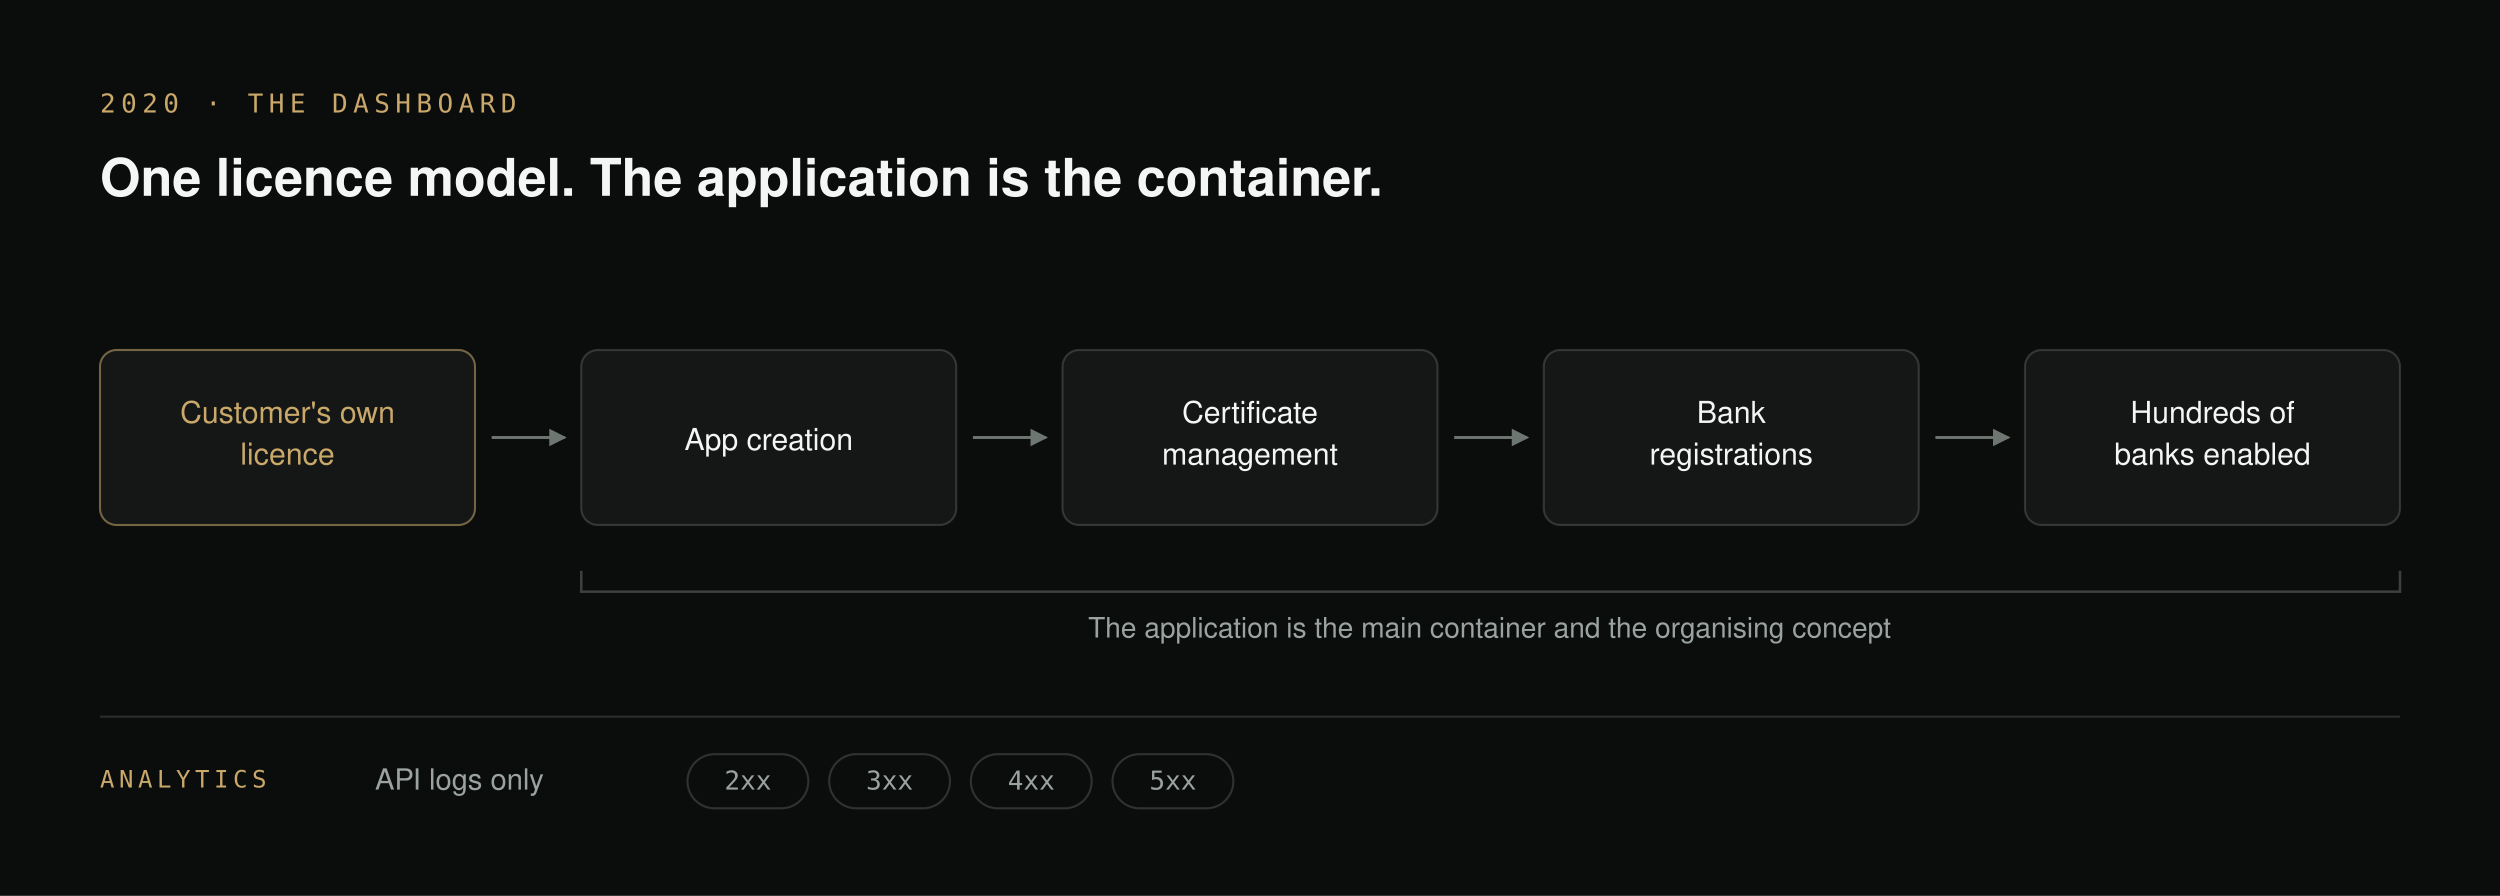
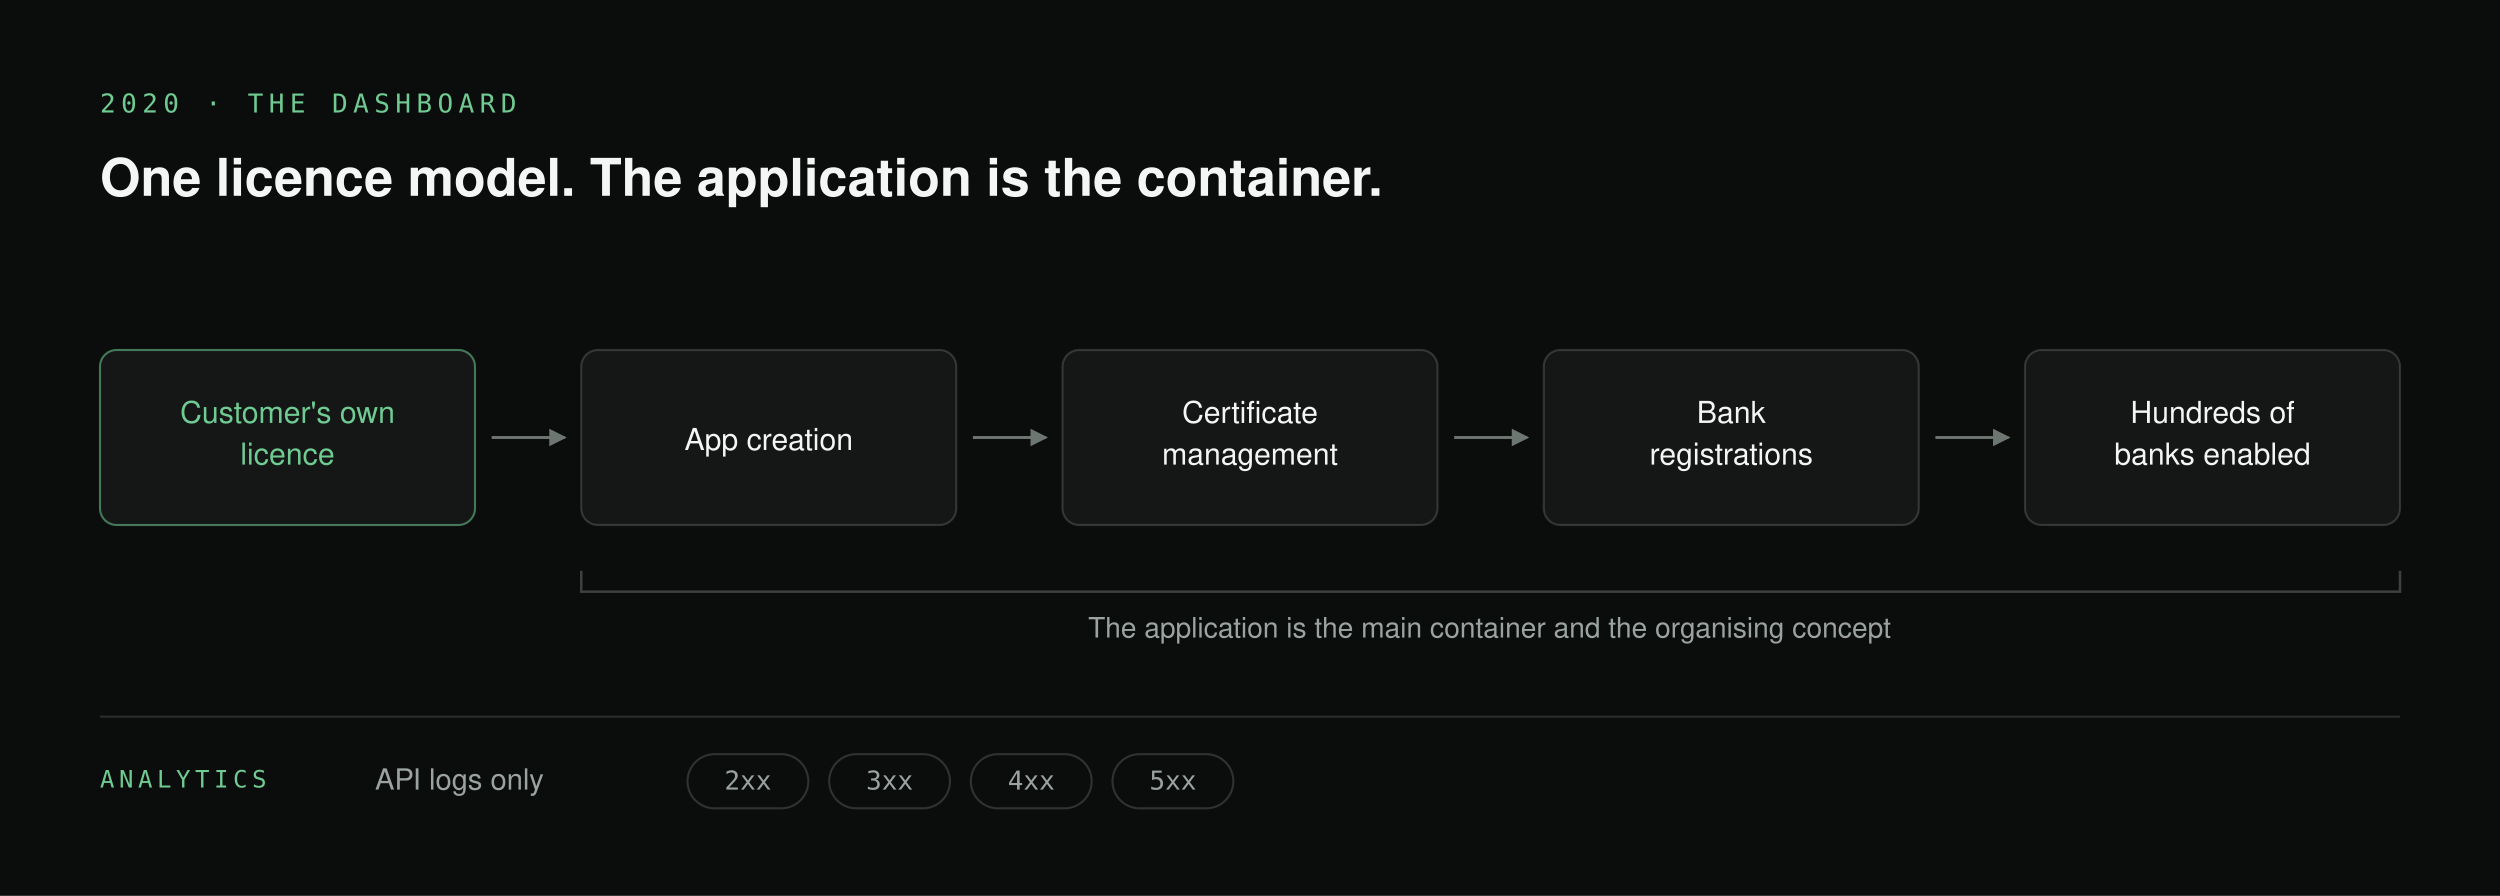
<svg xmlns="http://www.w3.org/2000/svg" viewBox="0 0 1200 430" width="1200" height="430" font-family="Geist, -apple-system, BlinkMacSystemFont, 'Segoe UI', Helvetica, Arial, sans-serif" role="img" aria-labelledby="t1 d1">
  <defs>
    <marker id="arw" viewBox="0 0 8 8" refX="7" refY="4" markerWidth="6" markerHeight="6" orient="auto">
      <path d="M0 0 L8 4 L0 8 z" fill="#6E7671" />
    </marker>
  </defs>
  <rect width="1200" height="430" fill="#0B0D0D" />
-   <text x="48" y="54" fill="#C9A86A" font-size="12.5" letter-spacing="2.6" font-family="ui-monospace, SFMono-Regular, Menlo, monospace">2020 · THE DASHBOARD</text>
+   <text x="48" y="54" fill="#6FCB92" font-size="12.5" letter-spacing="2.6" font-family="ui-monospace, SFMono-Regular, Menlo, monospace">2020 · THE DASHBOARD</text>
  <text x="48" y="94" fill="#F4F6F5" font-size="25" font-weight="600">One licence model. The application is the container.</text>
-   <rect x="48" y="168" width="180" height="84" rx="8" fill="#141716" stroke="#C9A86A" stroke-opacity="0.55" />
-   <text x="138" y="203" fill="#C9A86A" font-size="14.5" text-anchor="middle">Customer's own</text>
-   <text x="138" y="223" fill="#C9A86A" font-size="14.5" text-anchor="middle">licence</text>
+   <rect x="48" y="168" width="180" height="84" rx="8" fill="#141716" stroke="#6FCB92" stroke-opacity="0.55" />
+   <text x="138" y="203" fill="#6FCB92" font-size="14.5" text-anchor="middle">Customer's own</text>
+   <text x="138" y="223" fill="#6FCB92" font-size="14.5" text-anchor="middle">licence</text>
  <rect x="279" y="168" width="180" height="84" rx="8" fill="#141716" stroke="#F4F6F5" stroke-opacity="0.16" />
  <text x="369" y="216" fill="#F4F6F5" font-size="14.5" text-anchor="middle">App creation</text>
  <rect x="510" y="168" width="180" height="84" rx="8" fill="#141716" stroke="#F4F6F5" stroke-opacity="0.16" />
  <text x="600" y="203" fill="#F4F6F5" font-size="14.5" text-anchor="middle">Certificate</text>
  <text x="600" y="223" fill="#F4F6F5" font-size="14.5" text-anchor="middle">management</text>
  <rect x="741" y="168" width="180" height="84" rx="8" fill="#141716" stroke="#F4F6F5" stroke-opacity="0.16" />
  <text x="831" y="203" fill="#F4F6F5" font-size="14.5" text-anchor="middle">Bank</text>
  <text x="831" y="223" fill="#F4F6F5" font-size="14.5" text-anchor="middle">registrations</text>
  <rect x="972" y="168" width="180" height="84" rx="8" fill="#141716" stroke="#F4F6F5" stroke-opacity="0.16" />
  <text x="1062" y="203" fill="#F4F6F5" font-size="14.5" text-anchor="middle">Hundreds of</text>
  <text x="1062" y="223" fill="#F4F6F5" font-size="14.5" text-anchor="middle">banks enabled</text>
  <line x1="236" y1="210" x2="271" y2="210" stroke="#6E7671" stroke-width="1.4" marker-end="url(#arw)" />
  <line x1="467" y1="210" x2="502" y2="210" stroke="#6E7671" stroke-width="1.4" marker-end="url(#arw)" />
  <line x1="698" y1="210" x2="733" y2="210" stroke="#6E7671" stroke-width="1.4" marker-end="url(#arw)" />
  <line x1="929" y1="210" x2="964" y2="210" stroke="#6E7671" stroke-width="1.4" marker-end="url(#arw)" />
  <path d="M279 274 L279 284 L1152 284 L1152 274" fill="none" stroke="#F4F6F5" stroke-opacity="0.22" stroke-width="1.2" />
  <text x="715" y="306" fill="#9AA39F" font-size="13.5" text-anchor="middle">The application is the main container and the organising concept</text>
  <line x1="48" y1="344" x2="1152" y2="344" stroke="#F4F6F5" stroke-opacity="0.14" />
-   <text x="48" y="378" fill="#C9A86A" font-size="11.5" letter-spacing="2.2" font-family="ui-monospace, SFMono-Regular, Menlo, monospace">ANALYTICS</text>
+   <text x="48" y="378" fill="#6FCB92" font-size="11.5" letter-spacing="2.2" font-family="ui-monospace, SFMono-Regular, Menlo, monospace">ANALYTICS</text>
  <text x="180" y="379" fill="#9AA39F" font-size="14">API logs only</text>
  <g font-family="ui-monospace, SFMono-Regular, Menlo, monospace" font-size="12.5" fill="#9AA39F">
    <rect x="330" y="362" width="58" height="26" rx="13" fill="none" stroke="#F4F6F5" stroke-opacity="0.16" />
    <text x="359" y="379" text-anchor="middle">2xx</text>
    <rect x="398" y="362" width="58" height="26" rx="13" fill="none" stroke="#F4F6F5" stroke-opacity="0.16" />
    <text x="427" y="379" text-anchor="middle">3xx</text>
    <rect x="466" y="362" width="58" height="26" rx="13" fill="none" stroke="#F4F6F5" stroke-opacity="0.16" />
    <text x="495" y="379" text-anchor="middle">4xx</text>
    <rect x="534" y="362" width="58" height="26" rx="13" fill="none" stroke="#F4F6F5" stroke-opacity="0.16" />
    <text x="563" y="379" text-anchor="middle">5xx</text>
  </g>
</svg>
